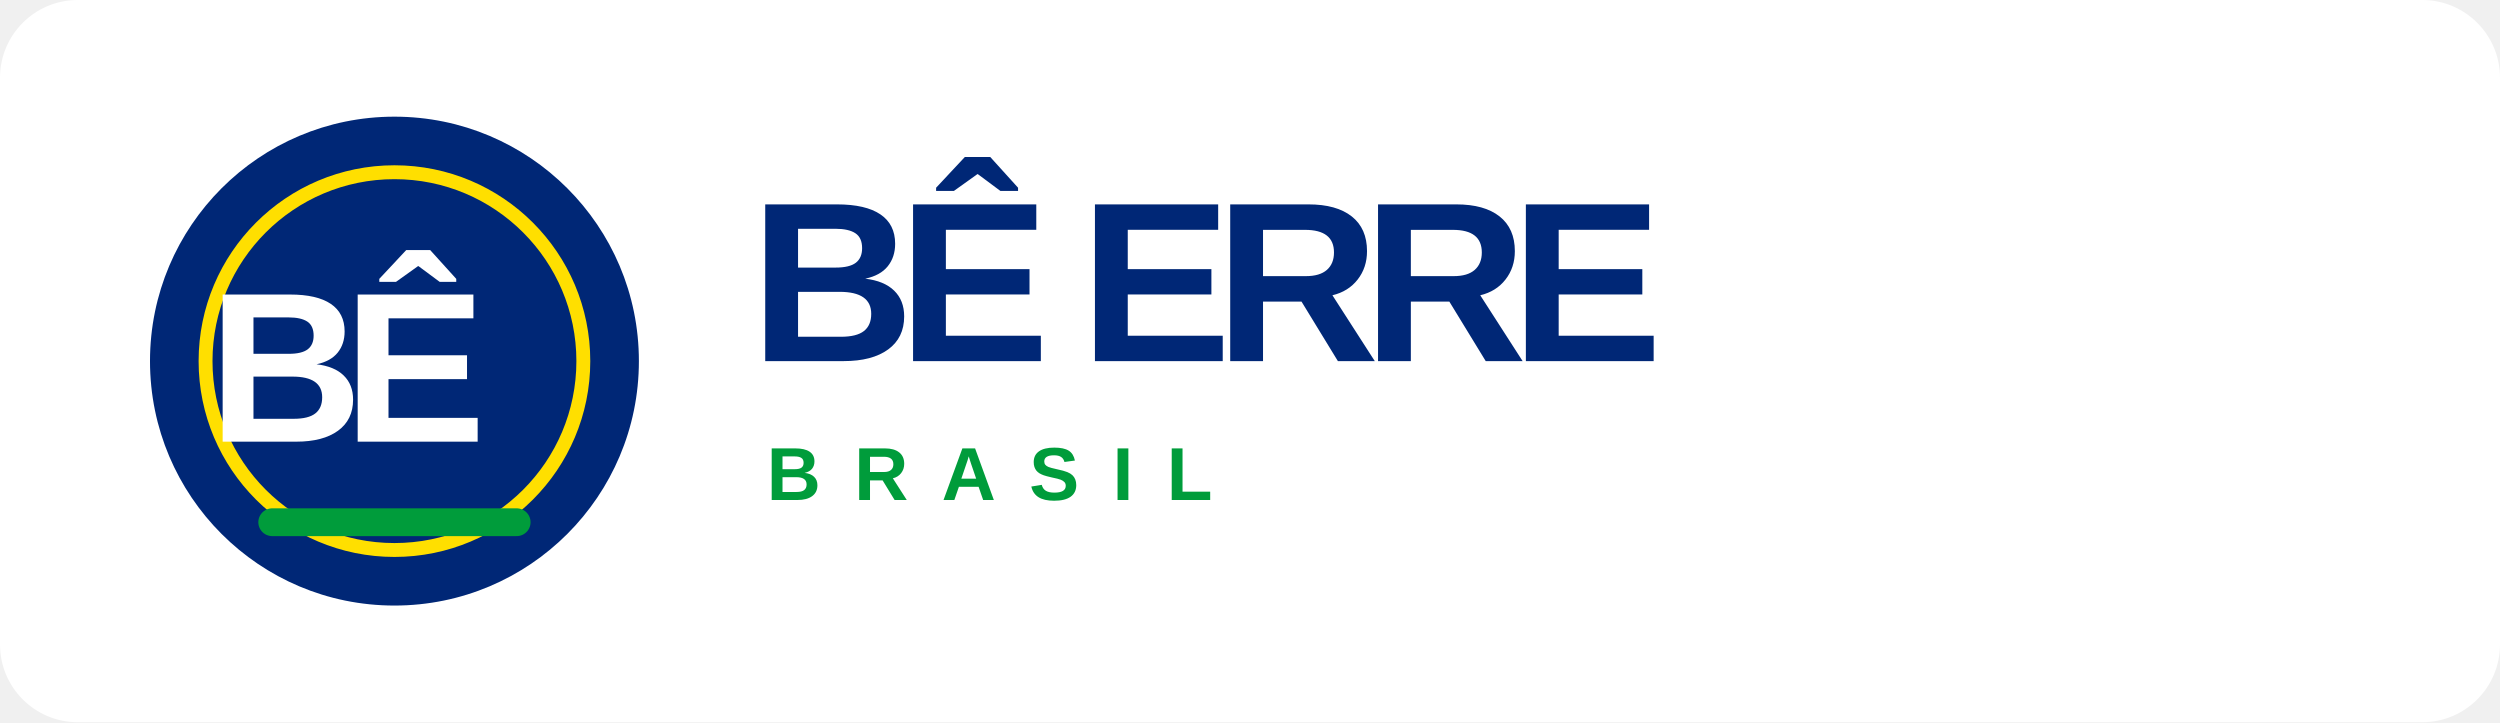
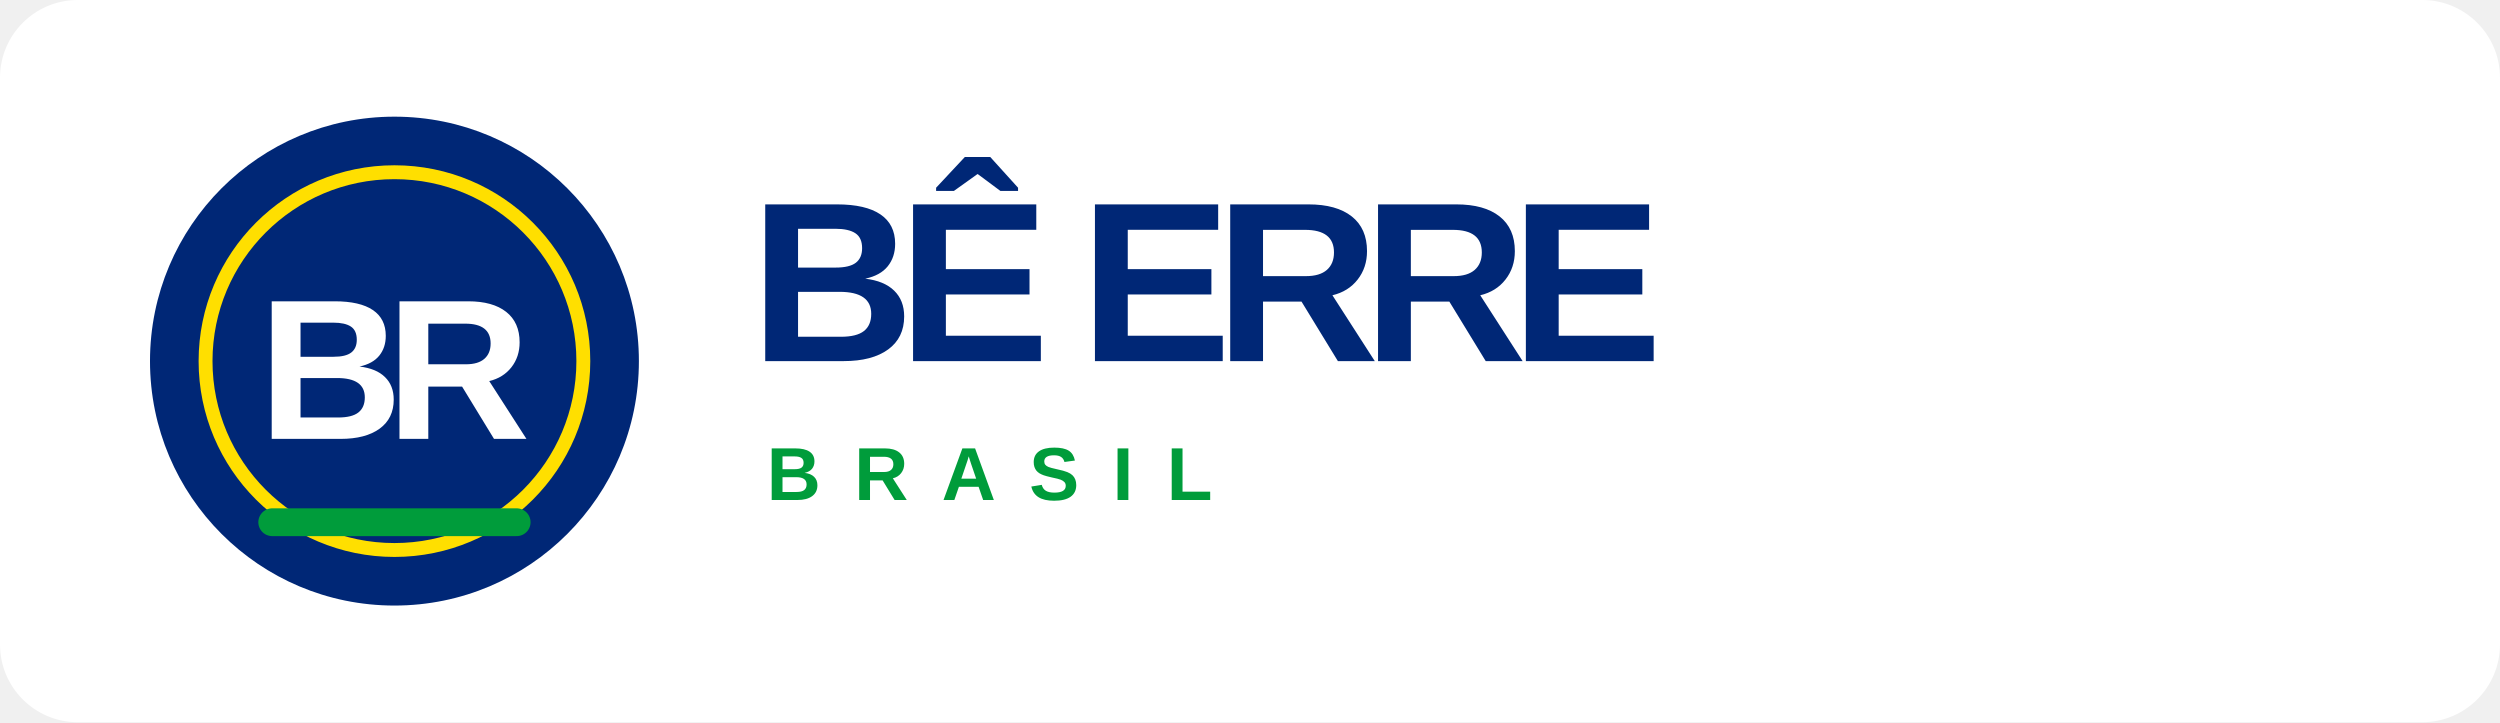
<svg xmlns="http://www.w3.org/2000/svg" width="900" height="260" viewBox="0 0 900 260" role="img" aria-labelledby="title desc">
  <rect width="900" height="260" rx="28" fill="#FFFFFF" />
  <circle cx="142" cy="130" r="88" fill="#002776" />
  <circle cx="142" cy="130" r="68" fill="none" stroke="#FFDF00" stroke-width="5" />
-   <text x="75" y="159" fill="#FFFFFF" font-family="Arial Black,Arial,sans-serif" font-size="77" font-weight="900" letter-spacing="-7">BÊ</text>
+   <text x="142" y="158" text-anchor="middle" fill="#FFFFFF" font-family="Arial Black,Arial,sans-serif" font-size="72" font-weight="900" letter-spacing="-6">BR</text>
  <path d="M98 188h88" stroke="#009C3B" stroke-width="10" stroke-linecap="round" />
  <text x="270" y="130" fill="#002776" font-family="Arial Black,Arial,sans-serif" font-size="82" font-weight="900" letter-spacing="-6">BÊ ERRE</text>
  <text x="276" y="180" fill="#009C3B" font-family="Arial, sans-serif" font-size="27" font-weight="800" letter-spacing="12">BRASIL</text>
</svg>
